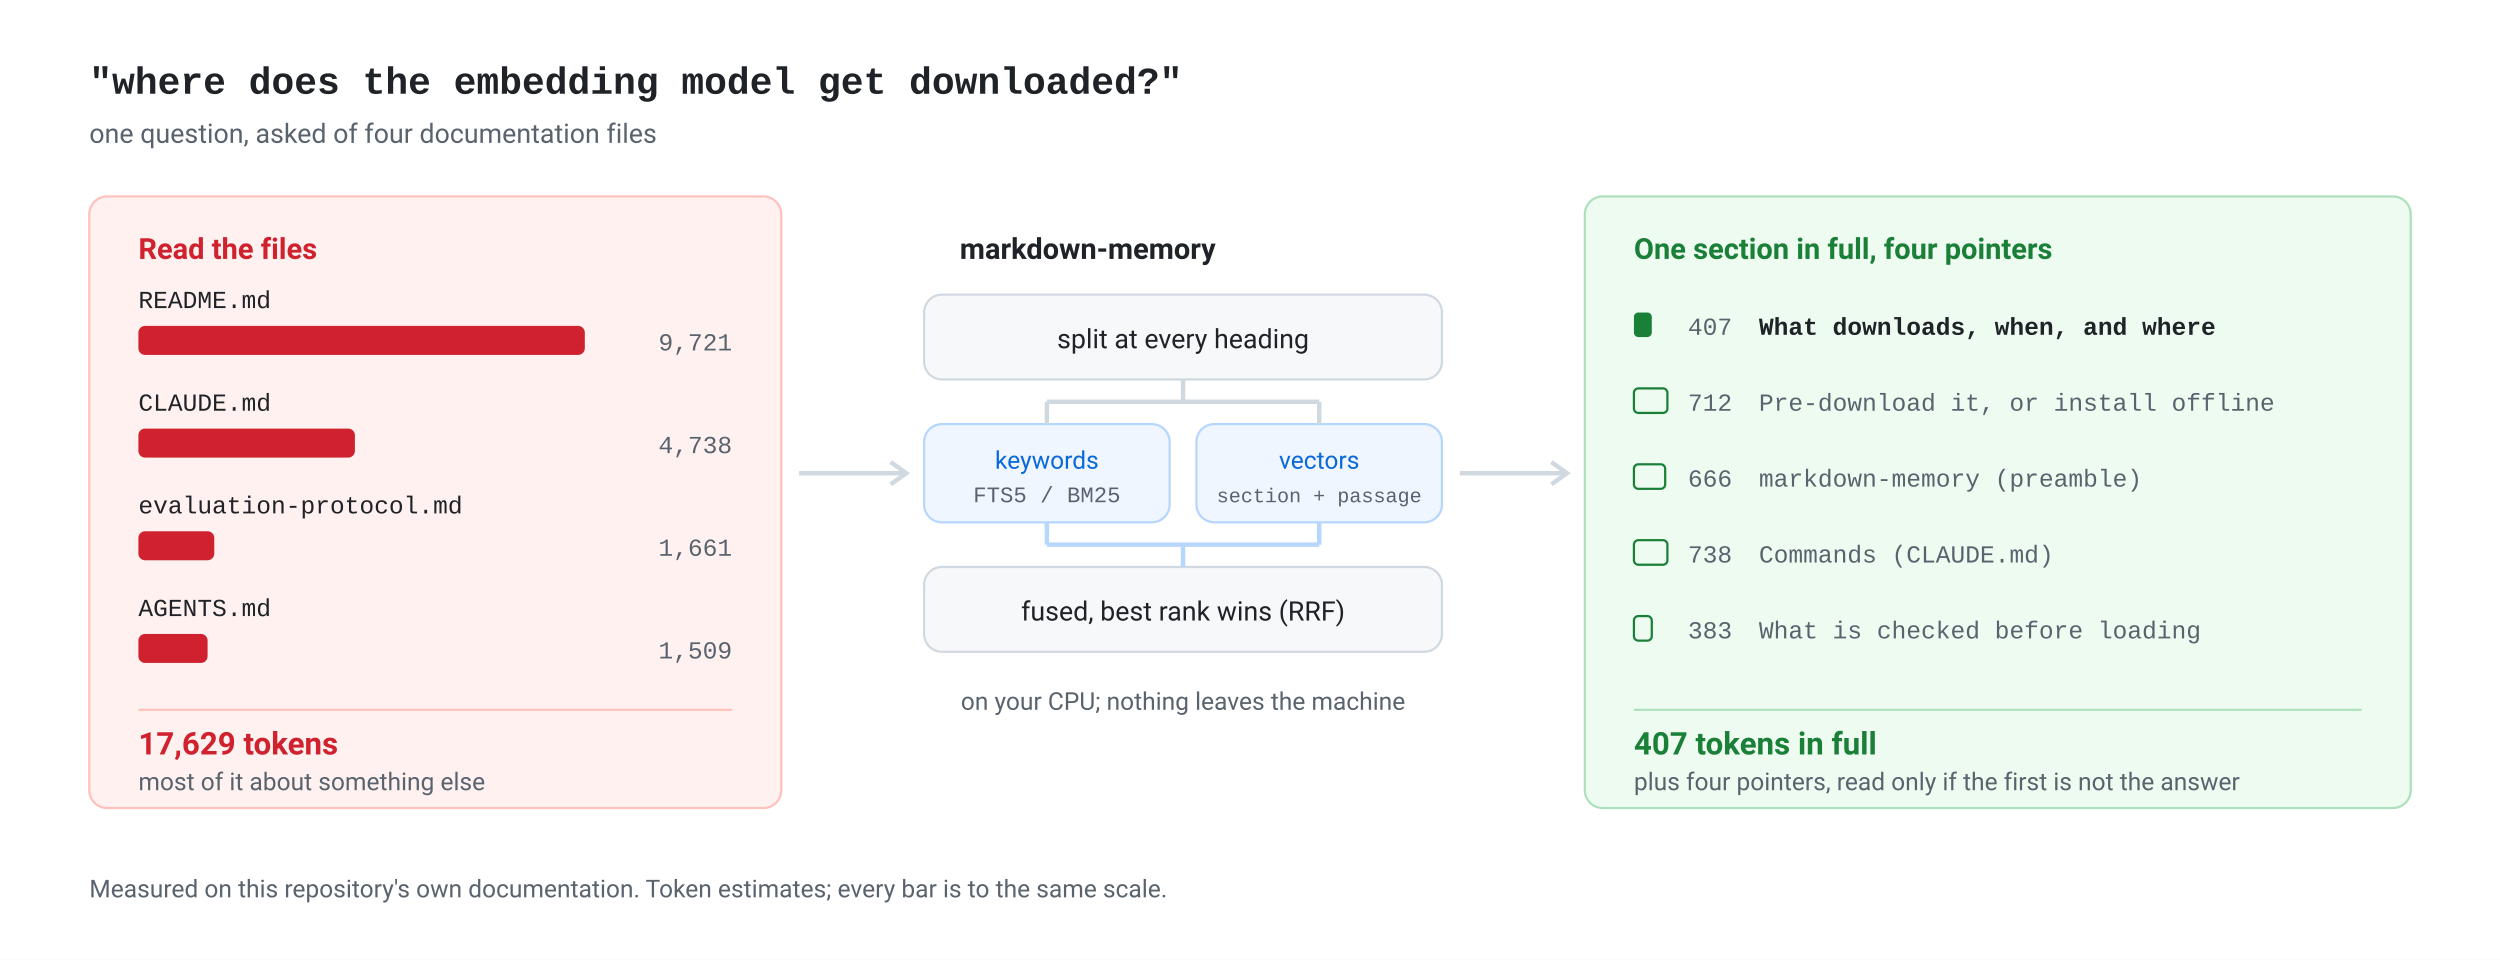
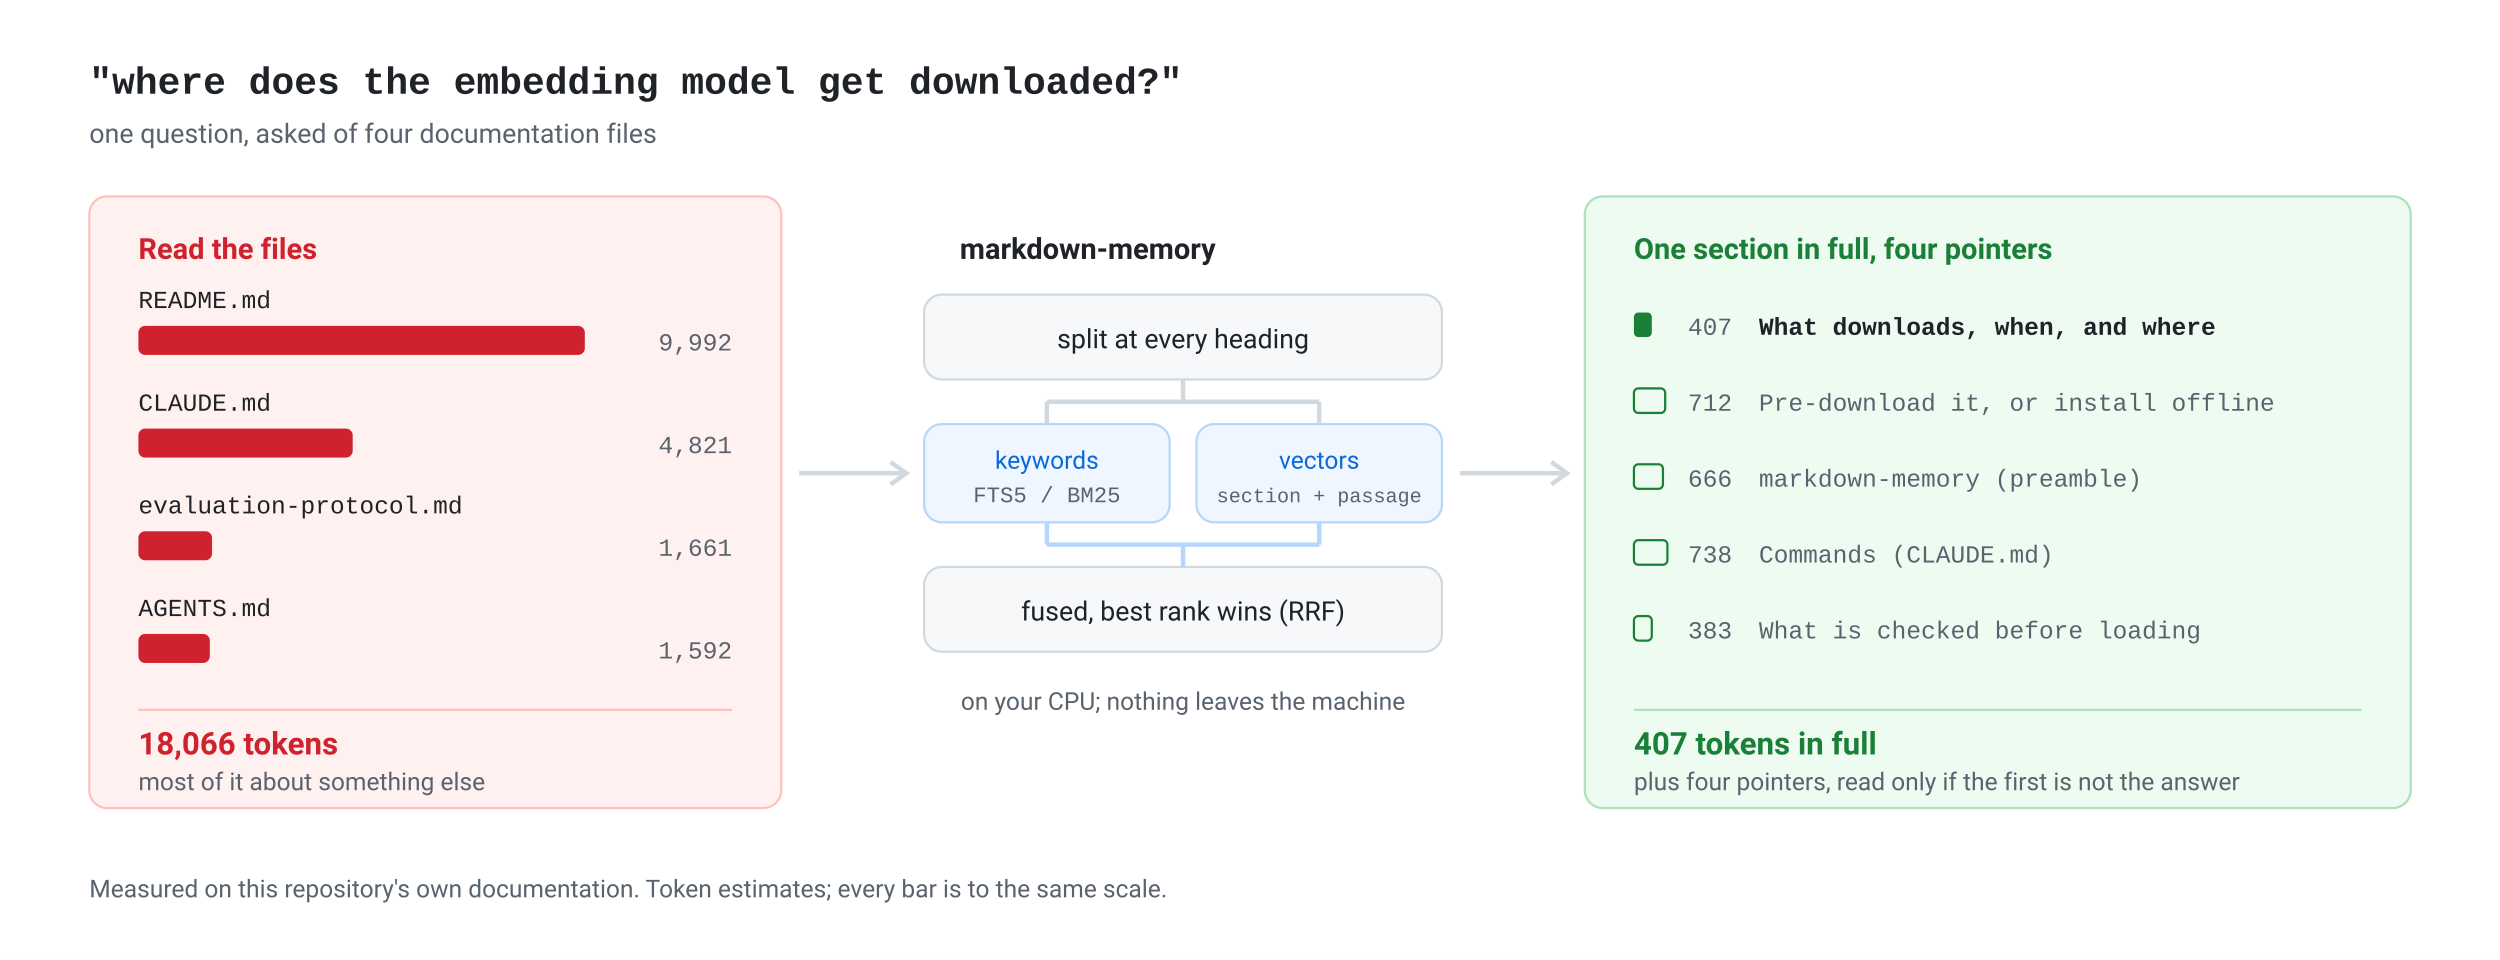
- <svg xmlns="http://www.w3.org/2000/svg" viewBox="0 0 1120 430" width="1120" height="430" role="img" aria-label="One question: reading four whole files costs 17,629 tokens; markdown-memory returns the section that answers in full, 407 tokens, with four pointers to the rest.">
+ <svg xmlns="http://www.w3.org/2000/svg" viewBox="0 0 1120 430" width="1120" height="430" role="img" aria-label="One question: reading four whole files costs 18,066 tokens; markdown-memory returns the section that answers in full, 407 tokens, with four pointers to the rest.">
  <rect width="1120" height="430" fill="#ffffff" />
  <text x="40" y="42" font-family="ui-monospace,SFMono-Regular,Menlo,Consolas,'Liberation Mono',monospace" font-size="17" font-weight="600" fill="#1f2328" text-anchor="start">"where does the embedding model get downloaded?"</text>
  <text x="40" y="64" font-family="ui-sans-serif,-apple-system,BlinkMacSystemFont,'Segoe UI',Roboto,'Helvetica Neue',Arial,sans-serif" font-size="12" font-weight="400" fill="#59636e" text-anchor="start">one question, asked of four documentation files</text>
  <rect x="40" y="88" width="310" height="274" rx="8" fill="#fff1f0" stroke="#ffc1bc" stroke-width="1" />
  <text x="62" y="116" font-family="ui-sans-serif,-apple-system,BlinkMacSystemFont,'Segoe UI',Roboto,'Helvetica Neue',Arial,sans-serif" font-size="13" font-weight="600" fill="#cf222e" text-anchor="start">Read the files</text>
  <text x="62" y="138" font-family="ui-monospace,SFMono-Regular,Menlo,Consolas,'Liberation Mono',monospace" font-size="11" font-weight="400" fill="#1f2328" text-anchor="start">README.md</text>
  <rect x="62" y="146" width="200" height="13" rx="3" fill="#cf222e" stroke="none" stroke-width="1" />
-   <text x="328" y="157" font-family="ui-monospace,SFMono-Regular,Menlo,Consolas,'Liberation Mono',monospace" font-size="11" font-weight="400" fill="#59636e" text-anchor="end">9,721</text>
+   <text x="328" y="157" font-family="ui-monospace,SFMono-Regular,Menlo,Consolas,'Liberation Mono',monospace" font-size="11" font-weight="400" fill="#59636e" text-anchor="end">9,992</text>
  <text x="62" y="184" font-family="ui-monospace,SFMono-Regular,Menlo,Consolas,'Liberation Mono',monospace" font-size="11" font-weight="400" fill="#1f2328" text-anchor="start">CLAUDE.md</text>
-   <rect x="62" y="192" width="97" height="13" rx="3" fill="#cf222e" stroke="none" stroke-width="1" />
-   <text x="328" y="203" font-family="ui-monospace,SFMono-Regular,Menlo,Consolas,'Liberation Mono',monospace" font-size="11" font-weight="400" fill="#59636e" text-anchor="end">4,738</text>
+   <rect x="62" y="192" width="96" height="13" rx="3" fill="#cf222e" stroke="none" stroke-width="1" />
+   <text x="328" y="203" font-family="ui-monospace,SFMono-Regular,Menlo,Consolas,'Liberation Mono',monospace" font-size="11" font-weight="400" fill="#59636e" text-anchor="end">4,821</text>
  <text x="62" y="230" font-family="ui-monospace,SFMono-Regular,Menlo,Consolas,'Liberation Mono',monospace" font-size="11" font-weight="400" fill="#1f2328" text-anchor="start">evaluation-protocol.md</text>
-   <rect x="62" y="238" width="34" height="13" rx="3" fill="#cf222e" stroke="none" stroke-width="1" />
+   <rect x="62" y="238" width="33" height="13" rx="3" fill="#cf222e" stroke="none" stroke-width="1" />
  <text x="328" y="249" font-family="ui-monospace,SFMono-Regular,Menlo,Consolas,'Liberation Mono',monospace" font-size="11" font-weight="400" fill="#59636e" text-anchor="end">1,661</text>
  <text x="62" y="276" font-family="ui-monospace,SFMono-Regular,Menlo,Consolas,'Liberation Mono',monospace" font-size="11" font-weight="400" fill="#1f2328" text-anchor="start">AGENTS.md</text>
-   <rect x="62" y="284" width="31" height="13" rx="3" fill="#cf222e" stroke="none" stroke-width="1" />
-   <text x="328" y="295" font-family="ui-monospace,SFMono-Regular,Menlo,Consolas,'Liberation Mono',monospace" font-size="11" font-weight="400" fill="#59636e" text-anchor="end">1,509</text>
+   <rect x="62" y="284" width="32" height="13" rx="3" fill="#cf222e" stroke="none" stroke-width="1" />
+   <text x="328" y="295" font-family="ui-monospace,SFMono-Regular,Menlo,Consolas,'Liberation Mono',monospace" font-size="11" font-weight="400" fill="#59636e" text-anchor="end">1,592</text>
  <path d="M62 318 L328 318" stroke="#ffc1bc" stroke-width="1" />
-   <text x="62" y="338" font-family="ui-sans-serif,-apple-system,BlinkMacSystemFont,'Segoe UI',Roboto,'Helvetica Neue',Arial,sans-serif" font-size="14" font-weight="600" fill="#cf222e" text-anchor="start">17,629 tokens</text>
+   <text x="62" y="338" font-family="ui-sans-serif,-apple-system,BlinkMacSystemFont,'Segoe UI',Roboto,'Helvetica Neue',Arial,sans-serif" font-size="14" font-weight="600" fill="#cf222e" text-anchor="start">18,066 tokens</text>
  <text x="62" y="354" font-family="ui-sans-serif,-apple-system,BlinkMacSystemFont,'Segoe UI',Roboto,'Helvetica Neue',Arial,sans-serif" font-size="11" font-weight="400" fill="#59636e" text-anchor="start">most of it about something else</text>
  <text x="430" y="116" font-family="ui-sans-serif,-apple-system,BlinkMacSystemFont,'Segoe UI',Roboto,'Helvetica Neue',Arial,sans-serif" font-size="13" font-weight="600" fill="#1f2328" text-anchor="start">markdown-memory</text>
  <rect x="414" y="132" width="232" height="38" rx="8" fill="#f6f8fa" stroke="#d1d9e0" stroke-width="1" />
  <text x="530" y="156" font-family="ui-sans-serif,-apple-system,BlinkMacSystemFont,'Segoe UI',Roboto,'Helvetica Neue',Arial,sans-serif" font-size="12" font-weight="400" fill="#1f2328" text-anchor="middle">split at every heading</text>
  <rect x="414" y="190" width="110" height="44" rx="8" fill="#eff6ff" stroke="#b6d6fd" stroke-width="1" />
  <text x="469" y="210" font-family="ui-sans-serif,-apple-system,BlinkMacSystemFont,'Segoe UI',Roboto,'Helvetica Neue',Arial,sans-serif" font-size="11" font-weight="400" fill="#0969da" text-anchor="middle">keywords</text>
  <text x="469" y="225" font-family="ui-monospace,SFMono-Regular,Menlo,Consolas,'Liberation Mono',monospace" font-size="10" font-weight="400" fill="#59636e" text-anchor="middle">FTS5 / BM25</text>
  <rect x="536" y="190" width="110" height="44" rx="8" fill="#eff6ff" stroke="#b6d6fd" stroke-width="1" />
  <text x="591" y="210" font-family="ui-sans-serif,-apple-system,BlinkMacSystemFont,'Segoe UI',Roboto,'Helvetica Neue',Arial,sans-serif" font-size="11" font-weight="400" fill="#0969da" text-anchor="middle">vectors</text>
  <text x="591" y="225" font-family="ui-monospace,SFMono-Regular,Menlo,Consolas,'Liberation Mono',monospace" font-size="9" font-weight="400" fill="#59636e" text-anchor="middle">section + passage</text>
  <rect x="414" y="254" width="232" height="38" rx="8" fill="#f6f8fa" stroke="#d1d9e0" stroke-width="1" />
  <text x="530" y="278" font-family="ui-sans-serif,-apple-system,BlinkMacSystemFont,'Segoe UI',Roboto,'Helvetica Neue',Arial,sans-serif" font-size="12" font-weight="400" fill="#1f2328" text-anchor="middle">fused, best rank wins (RRF)</text>
  <path d="M530 170 L530 180 M469 180 L591 180 M469 180 L469 190 M591 180 L591 190" stroke="#d1d9e0" stroke-width="2" fill="none" />
  <path d="M469 234 L469 244 M591 234 L591 244 M469 244 L591 244 M530 244 L530 254" stroke="#b6d6fd" stroke-width="2" fill="none" />
  <text x="530" y="318" font-family="ui-sans-serif,-apple-system,BlinkMacSystemFont,'Segoe UI',Roboto,'Helvetica Neue',Arial,sans-serif" font-size="11" font-weight="400" fill="#59636e" text-anchor="middle">on your CPU; nothing leaves the machine</text>
  <path d="M358 212 L406 212" stroke="#d1d9e0" stroke-width="2" fill="none" />
  <path d="M399 207 L406 212 L399 217" fill="none" stroke="#d1d9e0" stroke-width="2" />
  <path d="M654 212 L702 212" stroke="#d1d9e0" stroke-width="2" fill="none" />
  <path d="M695 207 L702 212 L695 217" fill="none" stroke="#d1d9e0" stroke-width="2" />
  <rect x="710" y="88" width="370" height="274" rx="8" fill="#eefbf1" stroke="#aee0bb" stroke-width="1" />
  <text x="732" y="116" font-family="ui-sans-serif,-apple-system,BlinkMacSystemFont,'Segoe UI',Roboto,'Helvetica Neue',Arial,sans-serif" font-size="13" font-weight="600" fill="#1a7f37" text-anchor="start">One section in full, four pointers</text>
  <rect x="732" y="140" width="8" height="11" rx="2" fill="#1a7f37" stroke="none" stroke-width="1" />
  <text x="776" y="150" font-family="ui-monospace,SFMono-Regular,Menlo,Consolas,'Liberation Mono',monospace" font-size="11" font-weight="400" fill="#59636e" text-anchor="end">407</text>
  <text x="788" y="150" font-family="ui-monospace,SFMono-Regular,Menlo,Consolas,'Liberation Mono',monospace" font-size="11" font-weight="600" fill="#1f2328" text-anchor="start">What downloads, when, and where</text>
-   <rect x="732" y="174" width="15" height="11" rx="2" fill="none" stroke="#1a7f37" stroke-width="1" />
+   <rect x="732" y="174" width="14" height="11" rx="2" fill="none" stroke="#1a7f37" stroke-width="1" />
  <text x="776" y="184" font-family="ui-monospace,SFMono-Regular,Menlo,Consolas,'Liberation Mono',monospace" font-size="11" font-weight="400" fill="#59636e" text-anchor="end">712</text>
  <text x="788" y="184" font-family="ui-monospace,SFMono-Regular,Menlo,Consolas,'Liberation Mono',monospace" font-size="11" font-weight="400" fill="#59636e" text-anchor="start">Pre-download it, or install offline</text>
-   <rect x="732" y="208" width="14" height="11" rx="2" fill="none" stroke="#1a7f37" stroke-width="1" />
+   <rect x="732" y="208" width="13" height="11" rx="2" fill="none" stroke="#1a7f37" stroke-width="1" />
  <text x="776" y="218" font-family="ui-monospace,SFMono-Regular,Menlo,Consolas,'Liberation Mono',monospace" font-size="11" font-weight="400" fill="#59636e" text-anchor="end">666</text>
  <text x="788" y="218" font-family="ui-monospace,SFMono-Regular,Menlo,Consolas,'Liberation Mono',monospace" font-size="11" font-weight="400" fill="#59636e" text-anchor="start">markdown-memory  (preamble)</text>
  <rect x="732" y="242" width="15" height="11" rx="2" fill="none" stroke="#1a7f37" stroke-width="1" />
  <text x="776" y="252" font-family="ui-monospace,SFMono-Regular,Menlo,Consolas,'Liberation Mono',monospace" font-size="11" font-weight="400" fill="#59636e" text-anchor="end">738</text>
  <text x="788" y="252" font-family="ui-monospace,SFMono-Regular,Menlo,Consolas,'Liberation Mono',monospace" font-size="11" font-weight="400" fill="#59636e" text-anchor="start">Commands  (CLAUDE.md)</text>
  <rect x="732" y="276" width="8" height="11" rx="2" fill="none" stroke="#1a7f37" stroke-width="1" />
  <text x="776" y="286" font-family="ui-monospace,SFMono-Regular,Menlo,Consolas,'Liberation Mono',monospace" font-size="11" font-weight="400" fill="#59636e" text-anchor="end">383</text>
  <text x="788" y="286" font-family="ui-monospace,SFMono-Regular,Menlo,Consolas,'Liberation Mono',monospace" font-size="11" font-weight="400" fill="#59636e" text-anchor="start">What is checked before loading</text>
  <path d="M732 318 L1058 318" stroke="#aee0bb" stroke-width="1" />
  <text x="732" y="338" font-family="ui-sans-serif,-apple-system,BlinkMacSystemFont,'Segoe UI',Roboto,'Helvetica Neue',Arial,sans-serif" font-size="14" font-weight="600" fill="#1a7f37" text-anchor="start">407 tokens in full</text>
  <text x="732" y="354" font-family="ui-sans-serif,-apple-system,BlinkMacSystemFont,'Segoe UI',Roboto,'Helvetica Neue',Arial,sans-serif" font-size="11" font-weight="400" fill="#59636e" text-anchor="start">plus four pointers, read only if the first is not the answer</text>
  <text x="40" y="402" font-family="ui-sans-serif,-apple-system,BlinkMacSystemFont,'Segoe UI',Roboto,'Helvetica Neue',Arial,sans-serif" font-size="11" font-weight="400" fill="#59636e" text-anchor="start">Measured on this repository's own documentation. Token estimates; every bar is to the same scale.</text>
</svg>
